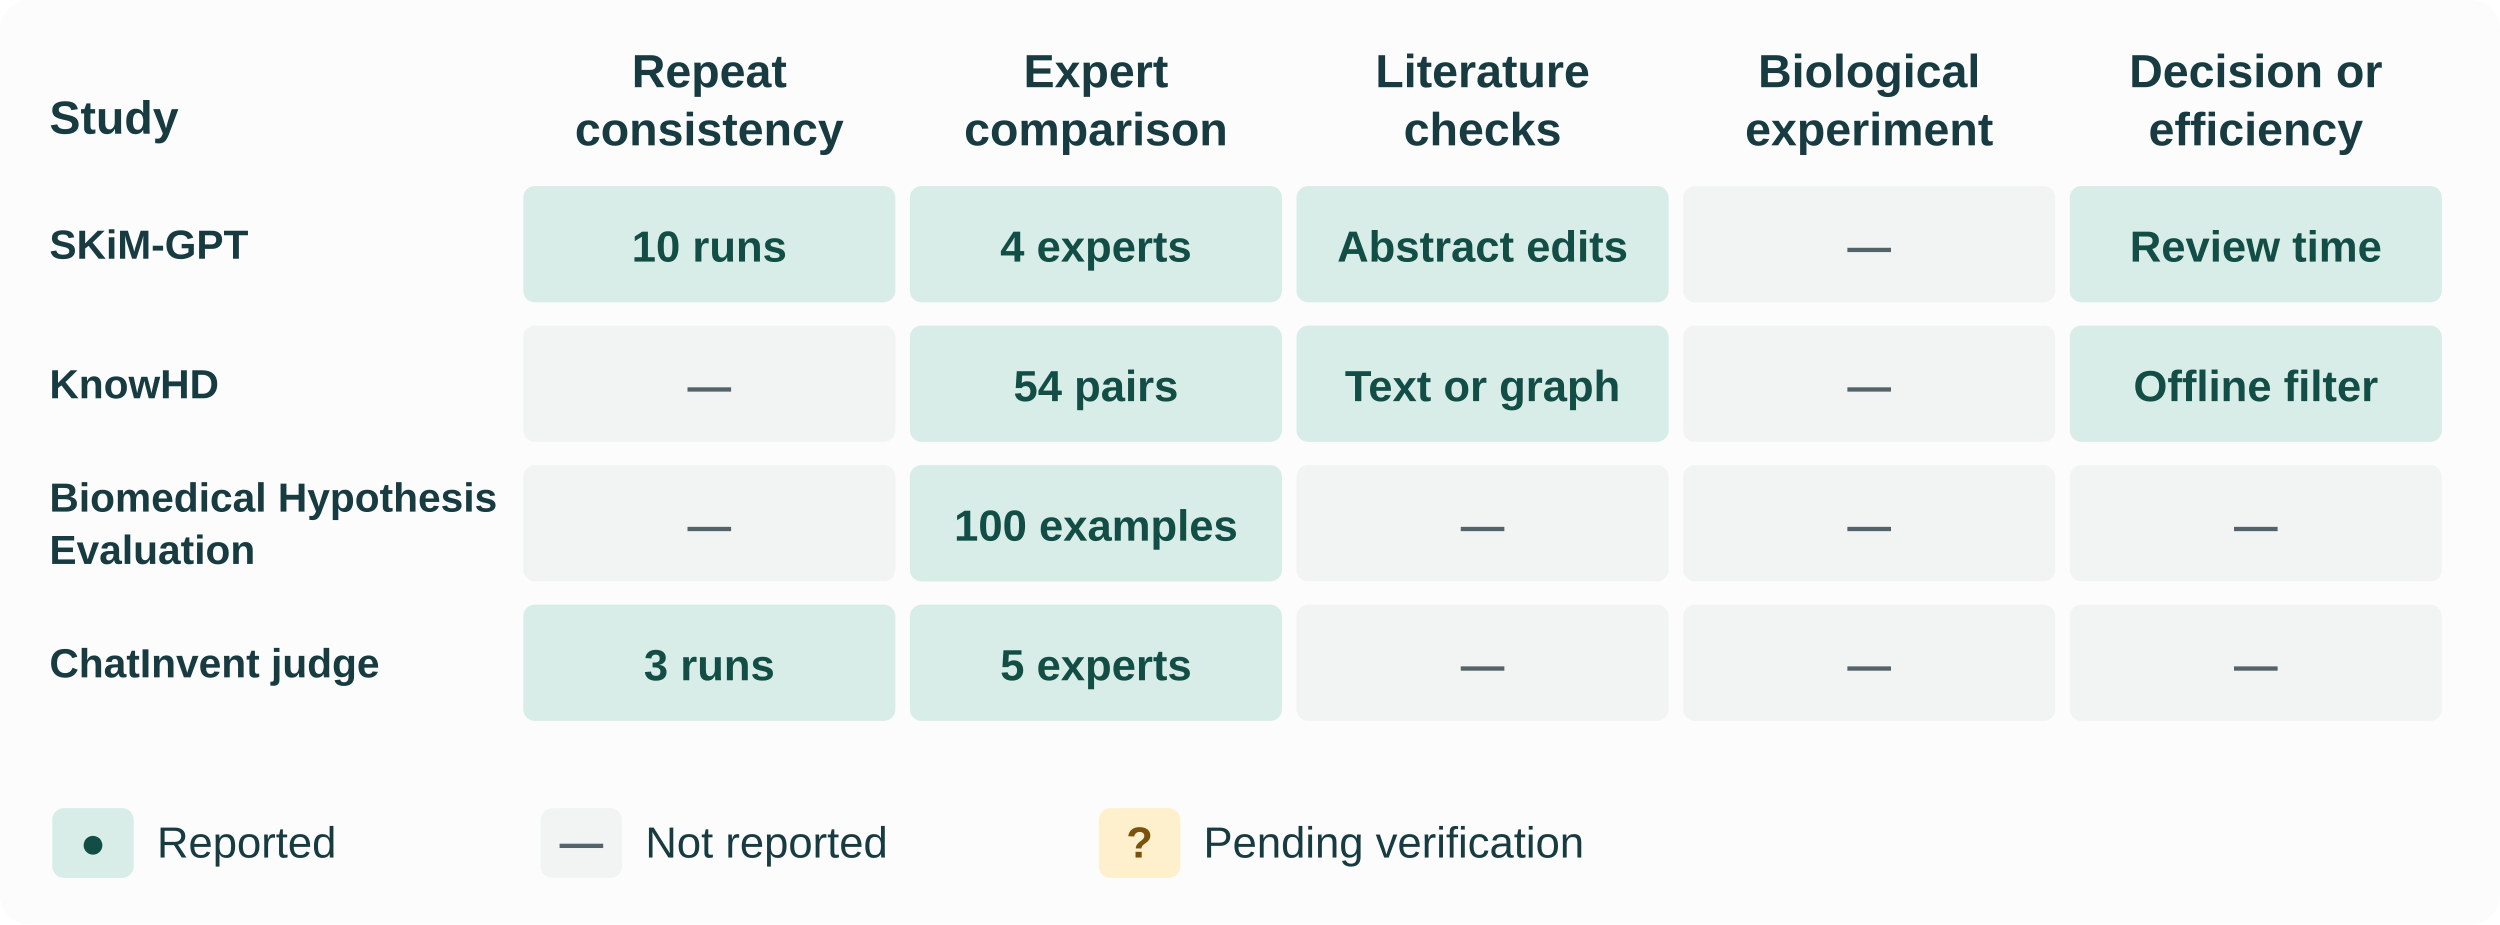
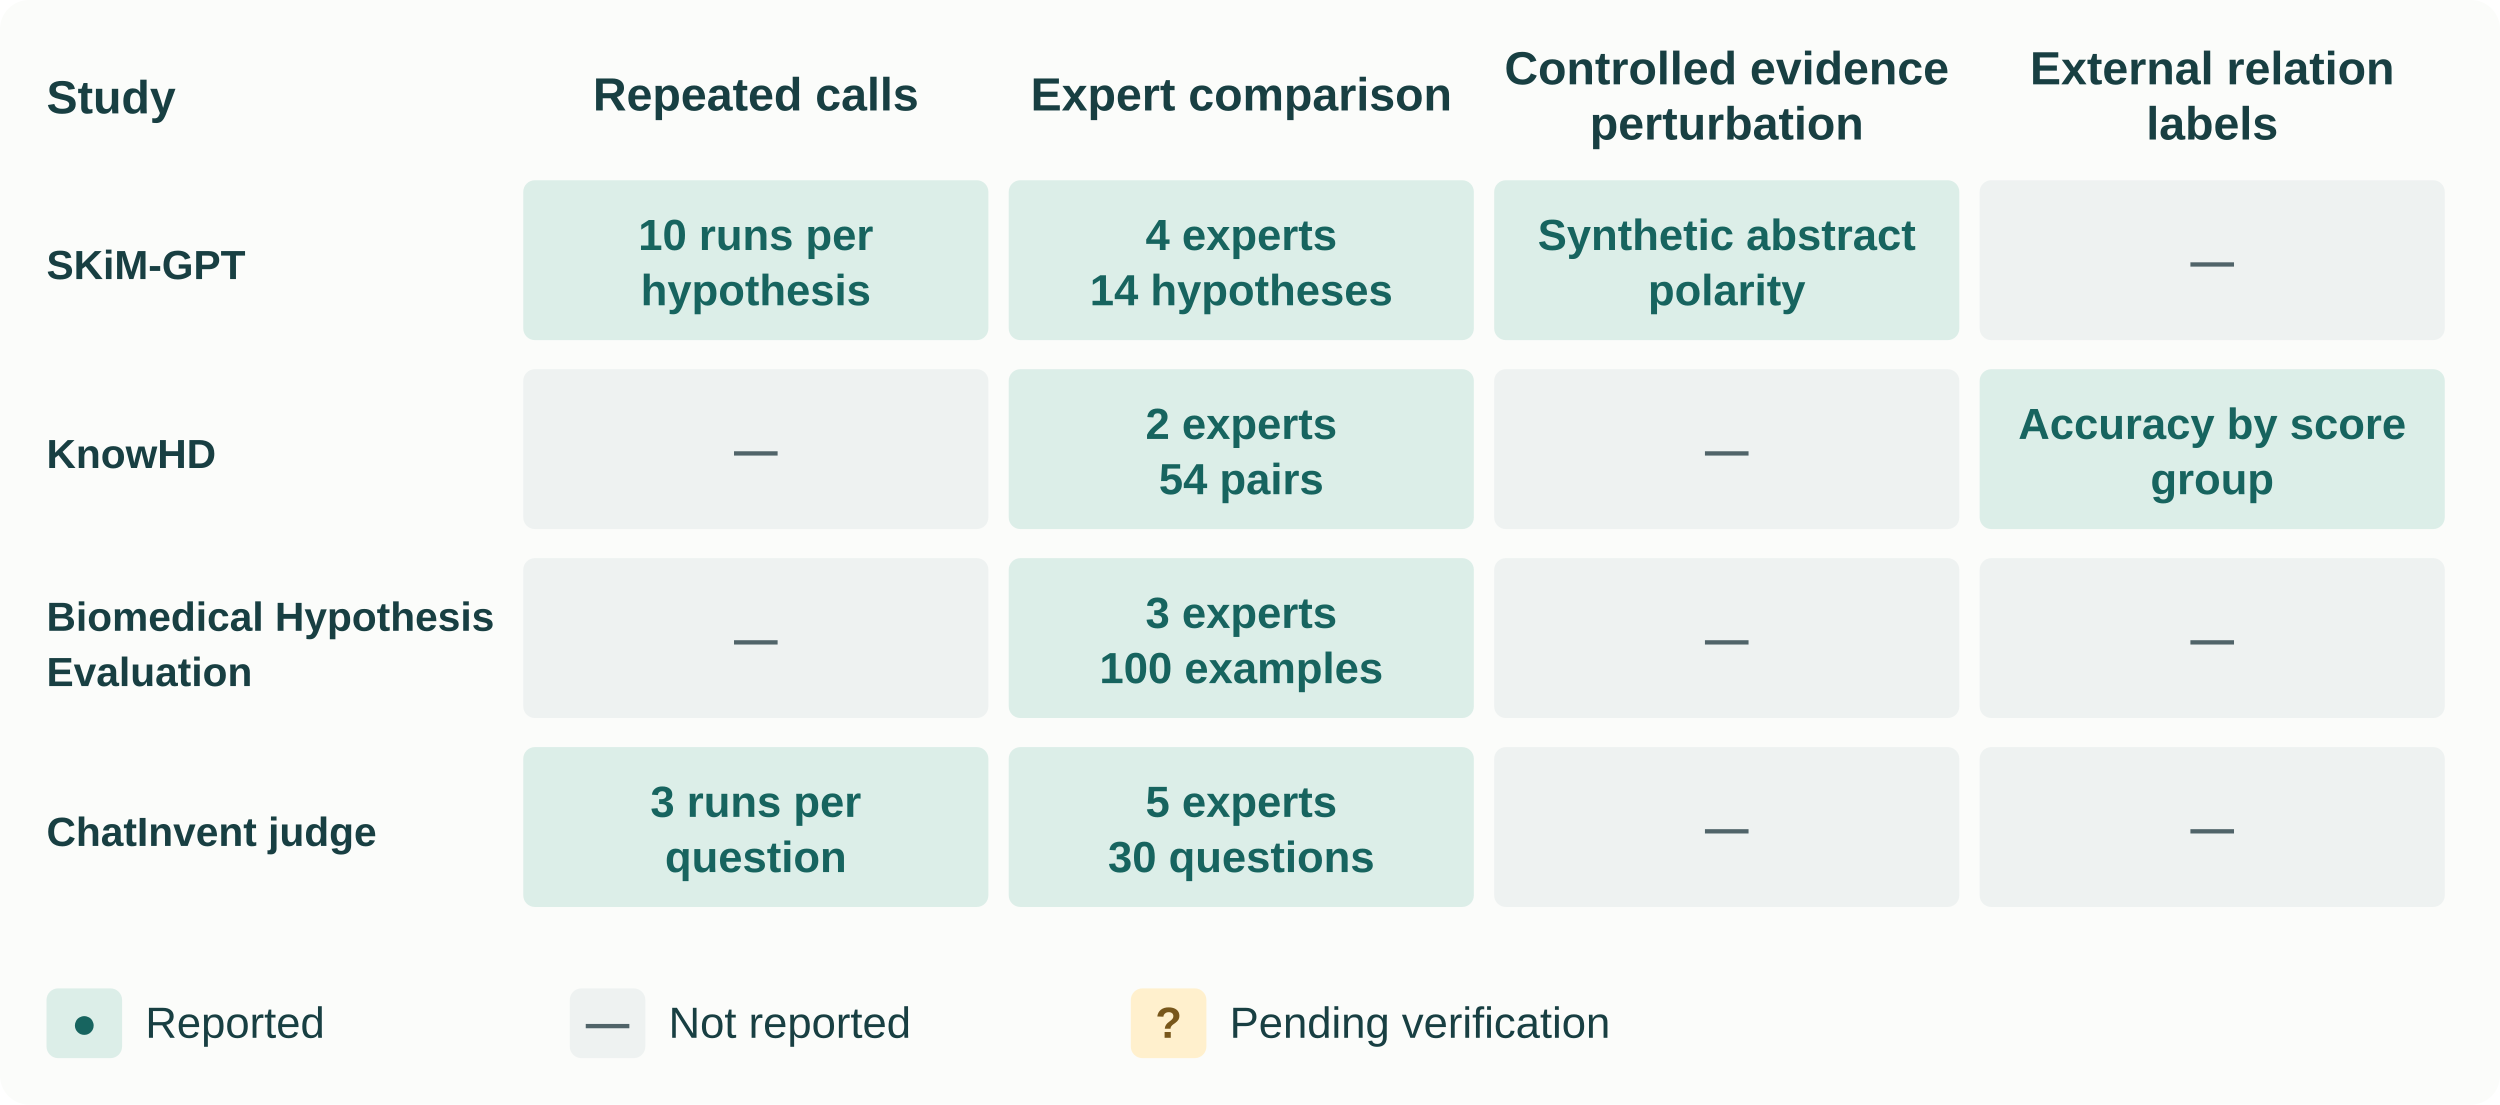
- <svg xmlns="http://www.w3.org/2000/svg" width="860" height="318" viewBox="0 0 860 318" role="img">
-   <rect x="0" y="0" width="860" height="318" rx="10" fill="#fbfcfb" />
-   <text x="17" y="46" font-family="Arial, Helvetica, sans-serif" font-size="16" font-weight="700" fill="#173b40" text-anchor="start">Study</text>
-   <text x="244" y="30" font-family="Arial, Helvetica, sans-serif" font-size="16" font-weight="700" fill="#173b40" text-anchor="middle">Repeat</text>
-   <text x="244" y="50" font-family="Arial, Helvetica, sans-serif" font-size="16" font-weight="700" fill="#173b40" text-anchor="middle">consistency</text>
-   <text x="377" y="30" font-family="Arial, Helvetica, sans-serif" font-size="16" font-weight="700" fill="#173b40" text-anchor="middle">Expert</text>
-   <text x="377" y="50" font-family="Arial, Helvetica, sans-serif" font-size="16" font-weight="700" fill="#173b40" text-anchor="middle">comparison</text>
-   <text x="510" y="30" font-family="Arial, Helvetica, sans-serif" font-size="16" font-weight="700" fill="#173b40" text-anchor="middle">Literature</text>
-   <text x="510" y="50" font-family="Arial, Helvetica, sans-serif" font-size="16" font-weight="700" fill="#173b40" text-anchor="middle">checks</text>
-   <text x="643" y="30" font-family="Arial, Helvetica, sans-serif" font-size="16" font-weight="700" fill="#173b40" text-anchor="middle">Biological</text>
-   <text x="643" y="50" font-family="Arial, Helvetica, sans-serif" font-size="16" font-weight="700" fill="#173b40" text-anchor="middle">experiment</text>
-   <text x="776" y="30" font-family="Arial, Helvetica, sans-serif" font-size="16" font-weight="700" fill="#173b40" text-anchor="middle">Decision or</text>
-   <text x="776" y="50" font-family="Arial, Helvetica, sans-serif" font-size="16" font-weight="700" fill="#173b40" text-anchor="middle">efficiency</text>
-   <text x="17" y="89" font-family="Arial, Helvetica, sans-serif" font-size="14" font-weight="700" fill="#173b40" text-anchor="start">SKiM-GPT</text>
-   <rect x="180" y="64" width="128" height="40" rx="4" fill="#d8ede7" />
-   <text x="244" y="90" font-family="Arial, Helvetica, sans-serif" font-size="15" font-weight="700" fill="#124e45" text-anchor="middle">10 runs</text>
-   <rect x="313" y="64" width="128" height="40" rx="4" fill="#d8ede7" />
-   <text x="377" y="90" font-family="Arial, Helvetica, sans-serif" font-size="15" font-weight="700" fill="#124e45" text-anchor="middle">4 experts</text>
-   <rect x="446" y="64" width="128" height="40" rx="4" fill="#d8ede7" />
-   <text x="510" y="90" font-family="Arial, Helvetica, sans-serif" font-size="15" font-weight="700" fill="#124e45" text-anchor="middle">Abstract edits</text>
-   <rect x="579" y="64" width="128" height="40" rx="4" fill="#f2f4f4" />
-   <text x="643" y="90" font-family="Arial, Helvetica, sans-serif" font-size="15" font-weight="700" fill="#536369" text-anchor="middle">—</text>
-   <rect x="712" y="64" width="128" height="40" rx="4" fill="#d8ede7" />
-   <text x="776" y="90" font-family="Arial, Helvetica, sans-serif" font-size="15" font-weight="700" fill="#124e45" text-anchor="middle">Review time</text>
-   <text x="17" y="137" font-family="Arial, Helvetica, sans-serif" font-size="14" font-weight="700" fill="#173b40" text-anchor="start">KnowHD</text>
-   <rect x="180" y="112" width="128" height="40" rx="4" fill="#f2f4f4" />
-   <text x="244" y="138" font-family="Arial, Helvetica, sans-serif" font-size="15" font-weight="700" fill="#536369" text-anchor="middle">—</text>
-   <rect x="313" y="112" width="128" height="40" rx="4" fill="#d8ede7" />
-   <text x="377" y="138" font-family="Arial, Helvetica, sans-serif" font-size="15" font-weight="700" fill="#124e45" text-anchor="middle">54 pairs</text>
-   <rect x="446" y="112" width="128" height="40" rx="4" fill="#d8ede7" />
-   <text x="510" y="138" font-family="Arial, Helvetica, sans-serif" font-size="15" font-weight="700" fill="#124e45" text-anchor="middle">Text or graph</text>
-   <rect x="579" y="112" width="128" height="40" rx="4" fill="#f2f4f4" />
-   <text x="643" y="138" font-family="Arial, Helvetica, sans-serif" font-size="15" font-weight="700" fill="#536369" text-anchor="middle">—</text>
-   <rect x="712" y="112" width="128" height="40" rx="4" fill="#d8ede7" />
-   <text x="776" y="138" font-family="Arial, Helvetica, sans-serif" font-size="15" font-weight="700" fill="#124e45" text-anchor="middle">Offline filter</text>
-   <text x="17" y="176" font-family="Arial, Helvetica, sans-serif" font-size="14" font-weight="700" fill="#173b40" text-anchor="start">Biomedical Hypothesis</text>
-   <text x="17" y="194" font-family="Arial, Helvetica, sans-serif" font-size="14" font-weight="700" fill="#173b40" text-anchor="start">Evaluation</text>
-   <rect x="180" y="160" width="128" height="40" rx="4" fill="#f2f4f4" />
-   <text x="244" y="186" font-family="Arial, Helvetica, sans-serif" font-size="15" font-weight="700" fill="#536369" text-anchor="middle">—</text>
-   <rect x="313" y="160" width="128" height="40" rx="4" fill="#d8ede7" />
-   <text x="377" y="186" font-family="Arial, Helvetica, sans-serif" font-size="15" font-weight="700" fill="#124e45" text-anchor="middle">100 examples</text>
-   <rect x="446" y="160" width="128" height="40" rx="4" fill="#f2f4f4" />
-   <text x="510" y="186" font-family="Arial, Helvetica, sans-serif" font-size="15" font-weight="700" fill="#536369" text-anchor="middle">—</text>
-   <rect x="579" y="160" width="128" height="40" rx="4" fill="#f2f4f4" />
-   <text x="643" y="186" font-family="Arial, Helvetica, sans-serif" font-size="15" font-weight="700" fill="#536369" text-anchor="middle">—</text>
-   <rect x="712" y="160" width="128" height="40" rx="4" fill="#f2f4f4" />
-   <text x="776" y="186" font-family="Arial, Helvetica, sans-serif" font-size="15" font-weight="700" fill="#536369" text-anchor="middle">—</text>
-   <text x="17" y="233" font-family="Arial, Helvetica, sans-serif" font-size="14" font-weight="700" fill="#173b40" text-anchor="start">ChatInvent judge</text>
-   <rect x="180" y="208" width="128" height="40" rx="4" fill="#d8ede7" />
-   <text x="244" y="234" font-family="Arial, Helvetica, sans-serif" font-size="15" font-weight="700" fill="#124e45" text-anchor="middle">3 runs</text>
-   <rect x="313" y="208" width="128" height="40" rx="4" fill="#d8ede7" />
-   <text x="377" y="234" font-family="Arial, Helvetica, sans-serif" font-size="15" font-weight="700" fill="#124e45" text-anchor="middle">5 experts</text>
-   <rect x="446" y="208" width="128" height="40" rx="4" fill="#f2f4f4" />
-   <text x="510" y="234" font-family="Arial, Helvetica, sans-serif" font-size="15" font-weight="700" fill="#536369" text-anchor="middle">—</text>
-   <rect x="579" y="208" width="128" height="40" rx="4" fill="#f2f4f4" />
-   <text x="643" y="234" font-family="Arial, Helvetica, sans-serif" font-size="15" font-weight="700" fill="#536369" text-anchor="middle">—</text>
-   <rect x="712" y="208" width="128" height="40" rx="4" fill="#f2f4f4" />
-   <text x="776" y="234" font-family="Arial, Helvetica, sans-serif" font-size="15" font-weight="700" fill="#536369" text-anchor="middle">—</text>
-   <rect x="18" y="278" width="28" height="24" rx="4" fill="#d8ede7" />
-   <text x="32" y="295" font-family="Arial, Helvetica, sans-serif" font-size="15" font-weight="700" fill="#124e45" text-anchor="middle">●</text>
-   <text x="54" y="295" font-family="Arial, Helvetica, sans-serif" font-size="15" font-weight="400" fill="#173b40" text-anchor="start">Reported</text>
-   <rect x="186" y="278" width="28" height="24" rx="4" fill="#f2f4f4" />
-   <text x="200" y="295" font-family="Arial, Helvetica, sans-serif" font-size="15" font-weight="700" fill="#536369" text-anchor="middle">—</text>
-   <text x="222" y="295" font-family="Arial, Helvetica, sans-serif" font-size="15" font-weight="400" fill="#173b40" text-anchor="start">Not reported</text>
-   <rect x="378" y="278" width="28" height="24" rx="4" fill="#fff0cd" />
-   <text x="392" y="295" font-family="Arial, Helvetica, sans-serif" font-size="15" font-weight="700" fill="#79530d" text-anchor="middle">?</text>
-   <text x="414" y="295" font-family="Arial, Helvetica, sans-serif" font-size="15" font-weight="400" fill="#173b40" text-anchor="start">Pending verification</text>
+ <svg xmlns="http://www.w3.org/2000/svg" width="860" height="380" viewBox="0 0 860 380" role="img">
+   <rect x="0" y="0" width="860" height="380" fill="#fbfcfa" rx="10" />
+   <text x="16" y="39" font-family="Arial, Helvetica, sans-serif" font-size="16" font-weight="700" fill="#183f42" text-anchor="start">Study</text>
+   <text x="260" y="38" font-family="Arial, Helvetica, sans-serif" font-size="16" font-weight="700" fill="#183f42" text-anchor="middle">Repeated calls</text>
+   <text x="427" y="38" font-family="Arial, Helvetica, sans-serif" font-size="16" font-weight="700" fill="#183f42" text-anchor="middle">Expert comparison</text>
+   <text x="594" y="29" font-family="Arial, Helvetica, sans-serif" font-size="16" font-weight="700" fill="#183f42" text-anchor="middle">Controlled evidence</text>
+   <text x="594" y="48" font-family="Arial, Helvetica, sans-serif" font-size="16" font-weight="700" fill="#183f42" text-anchor="middle">perturbation</text>
+   <text x="761" y="29" font-family="Arial, Helvetica, sans-serif" font-size="16" font-weight="700" fill="#183f42" text-anchor="middle">External relation</text>
+   <text x="761" y="48" font-family="Arial, Helvetica, sans-serif" font-size="16" font-weight="700" fill="#183f42" text-anchor="middle">labels</text>
+   <text x="16" y="96" font-family="Arial, Helvetica, sans-serif" font-size="14" font-weight="700" fill="#183f42" text-anchor="start">SKiM-GPT</text>
+   <rect x="180" y="62" width="160" height="55" fill="#dceee8" rx="4" />
+   <text x="260" y="86" font-family="Arial, Helvetica, sans-serif" font-size="15" font-weight="700" fill="#17645f" text-anchor="middle">10 runs per</text>
+   <text x="260" y="105" font-family="Arial, Helvetica, sans-serif" font-size="15" font-weight="700" fill="#17645f" text-anchor="middle">hypothesis</text>
+   <rect x="347" y="62" width="160" height="55" fill="#dceee8" rx="4" />
+   <text x="427" y="86" font-family="Arial, Helvetica, sans-serif" font-size="15" font-weight="700" fill="#17645f" text-anchor="middle">4 experts</text>
+   <text x="427" y="105" font-family="Arial, Helvetica, sans-serif" font-size="15" font-weight="700" fill="#17645f" text-anchor="middle">14 hypotheses</text>
+   <rect x="514" y="62" width="160" height="55" fill="#dceee8" rx="4" />
+   <text x="594" y="86" font-family="Arial, Helvetica, sans-serif" font-size="15" font-weight="700" fill="#17645f" text-anchor="middle">Synthetic abstract</text>
+   <text x="594" y="105" font-family="Arial, Helvetica, sans-serif" font-size="15" font-weight="700" fill="#17645f" text-anchor="middle">polarity</text>
+   <rect x="681" y="62" width="160" height="55" fill="#eef2f1" rx="4" />
+   <text x="761" y="95" font-family="Arial, Helvetica, sans-serif" font-size="15" font-weight="700" fill="#506469" text-anchor="middle">—</text>
+   <text x="16" y="161" font-family="Arial, Helvetica, sans-serif" font-size="14" font-weight="700" fill="#183f42" text-anchor="start">KnowHD</text>
+   <rect x="180" y="127" width="160" height="55" fill="#eef2f1" rx="4" />
+   <text x="260" y="160" font-family="Arial, Helvetica, sans-serif" font-size="15" font-weight="700" fill="#506469" text-anchor="middle">—</text>
+   <rect x="347" y="127" width="160" height="55" fill="#dceee8" rx="4" />
+   <text x="427" y="151" font-family="Arial, Helvetica, sans-serif" font-size="15" font-weight="700" fill="#17645f" text-anchor="middle">2 experts</text>
+   <text x="427" y="170" font-family="Arial, Helvetica, sans-serif" font-size="15" font-weight="700" fill="#17645f" text-anchor="middle">54 pairs</text>
+   <rect x="514" y="127" width="160" height="55" fill="#eef2f1" rx="4" />
+   <text x="594" y="160" font-family="Arial, Helvetica, sans-serif" font-size="15" font-weight="700" fill="#506469" text-anchor="middle">—</text>
+   <rect x="681" y="127" width="160" height="55" fill="#dceee8" rx="4" />
+   <text x="761" y="151" font-family="Arial, Helvetica, sans-serif" font-size="15" font-weight="700" fill="#17645f" text-anchor="middle">Accuracy by score</text>
+   <text x="761" y="170" font-family="Arial, Helvetica, sans-serif" font-size="15" font-weight="700" fill="#17645f" text-anchor="middle">group</text>
+   <text x="16" y="217" font-family="Arial, Helvetica, sans-serif" font-size="14" font-weight="700" fill="#183f42" text-anchor="start">Biomedical Hypothesis</text>
+   <text x="16" y="236" font-family="Arial, Helvetica, sans-serif" font-size="14" font-weight="700" fill="#183f42" text-anchor="start">Evaluation</text>
+   <rect x="180" y="192" width="160" height="55" fill="#eef2f1" rx="4" />
+   <text x="260" y="225" font-family="Arial, Helvetica, sans-serif" font-size="15" font-weight="700" fill="#506469" text-anchor="middle">—</text>
+   <rect x="347" y="192" width="160" height="55" fill="#dceee8" rx="4" />
+   <text x="427" y="216" font-family="Arial, Helvetica, sans-serif" font-size="15" font-weight="700" fill="#17645f" text-anchor="middle">3 experts</text>
+   <text x="427" y="235" font-family="Arial, Helvetica, sans-serif" font-size="15" font-weight="700" fill="#17645f" text-anchor="middle">100 examples</text>
+   <rect x="514" y="192" width="160" height="55" fill="#eef2f1" rx="4" />
+   <text x="594" y="225" font-family="Arial, Helvetica, sans-serif" font-size="15" font-weight="700" fill="#506469" text-anchor="middle">—</text>
+   <rect x="681" y="192" width="160" height="55" fill="#eef2f1" rx="4" />
+   <text x="761" y="225" font-family="Arial, Helvetica, sans-serif" font-size="15" font-weight="700" fill="#506469" text-anchor="middle">—</text>
+   <text x="16" y="291" font-family="Arial, Helvetica, sans-serif" font-size="14" font-weight="700" fill="#183f42" text-anchor="start">ChatInvent judge</text>
+   <rect x="180" y="257" width="160" height="55" fill="#dceee8" rx="4" />
+   <text x="260" y="281" font-family="Arial, Helvetica, sans-serif" font-size="15" font-weight="700" fill="#17645f" text-anchor="middle">3 runs per</text>
+   <text x="260" y="300" font-family="Arial, Helvetica, sans-serif" font-size="15" font-weight="700" fill="#17645f" text-anchor="middle">question</text>
+   <rect x="347" y="257" width="160" height="55" fill="#dceee8" rx="4" />
+   <text x="427" y="281" font-family="Arial, Helvetica, sans-serif" font-size="15" font-weight="700" fill="#17645f" text-anchor="middle">5 experts</text>
+   <text x="427" y="300" font-family="Arial, Helvetica, sans-serif" font-size="15" font-weight="700" fill="#17645f" text-anchor="middle">30 questions</text>
+   <rect x="514" y="257" width="160" height="55" fill="#eef2f1" rx="4" />
+   <text x="594" y="290" font-family="Arial, Helvetica, sans-serif" font-size="15" font-weight="700" fill="#506469" text-anchor="middle">—</text>
+   <rect x="681" y="257" width="160" height="55" fill="#eef2f1" rx="4" />
+   <text x="761" y="290" font-family="Arial, Helvetica, sans-serif" font-size="15" font-weight="700" fill="#506469" text-anchor="middle">—</text>
+   <rect x="16" y="340" width="26" height="24" fill="#dceee8" rx="4" />
+   <text x="29" y="357" font-family="Arial, Helvetica, sans-serif" font-size="15" font-weight="700" fill="#17645f" text-anchor="middle">●</text>
+   <text x="50" y="357" font-family="Arial, Helvetica, sans-serif" font-size="15" font-weight="400" fill="#183f42" text-anchor="start">Reported</text>
+   <rect x="196" y="340" width="26" height="24" fill="#eef2f1" rx="4" />
+   <text x="209" y="357" font-family="Arial, Helvetica, sans-serif" font-size="15" font-weight="700" fill="#506469" text-anchor="middle">—</text>
+   <text x="230" y="357" font-family="Arial, Helvetica, sans-serif" font-size="15" font-weight="400" fill="#183f42" text-anchor="start">Not reported</text>
+   <rect x="389" y="340" width="26" height="24" fill="#fff0cd" rx="4" />
+   <text x="402" y="357" font-family="Arial, Helvetica, sans-serif" font-size="15" font-weight="700" fill="#78571b" text-anchor="middle">?</text>
+   <text x="423" y="357" font-family="Arial, Helvetica, sans-serif" font-size="15" font-weight="400" fill="#183f42" text-anchor="start">Pending verification</text>
</svg>
